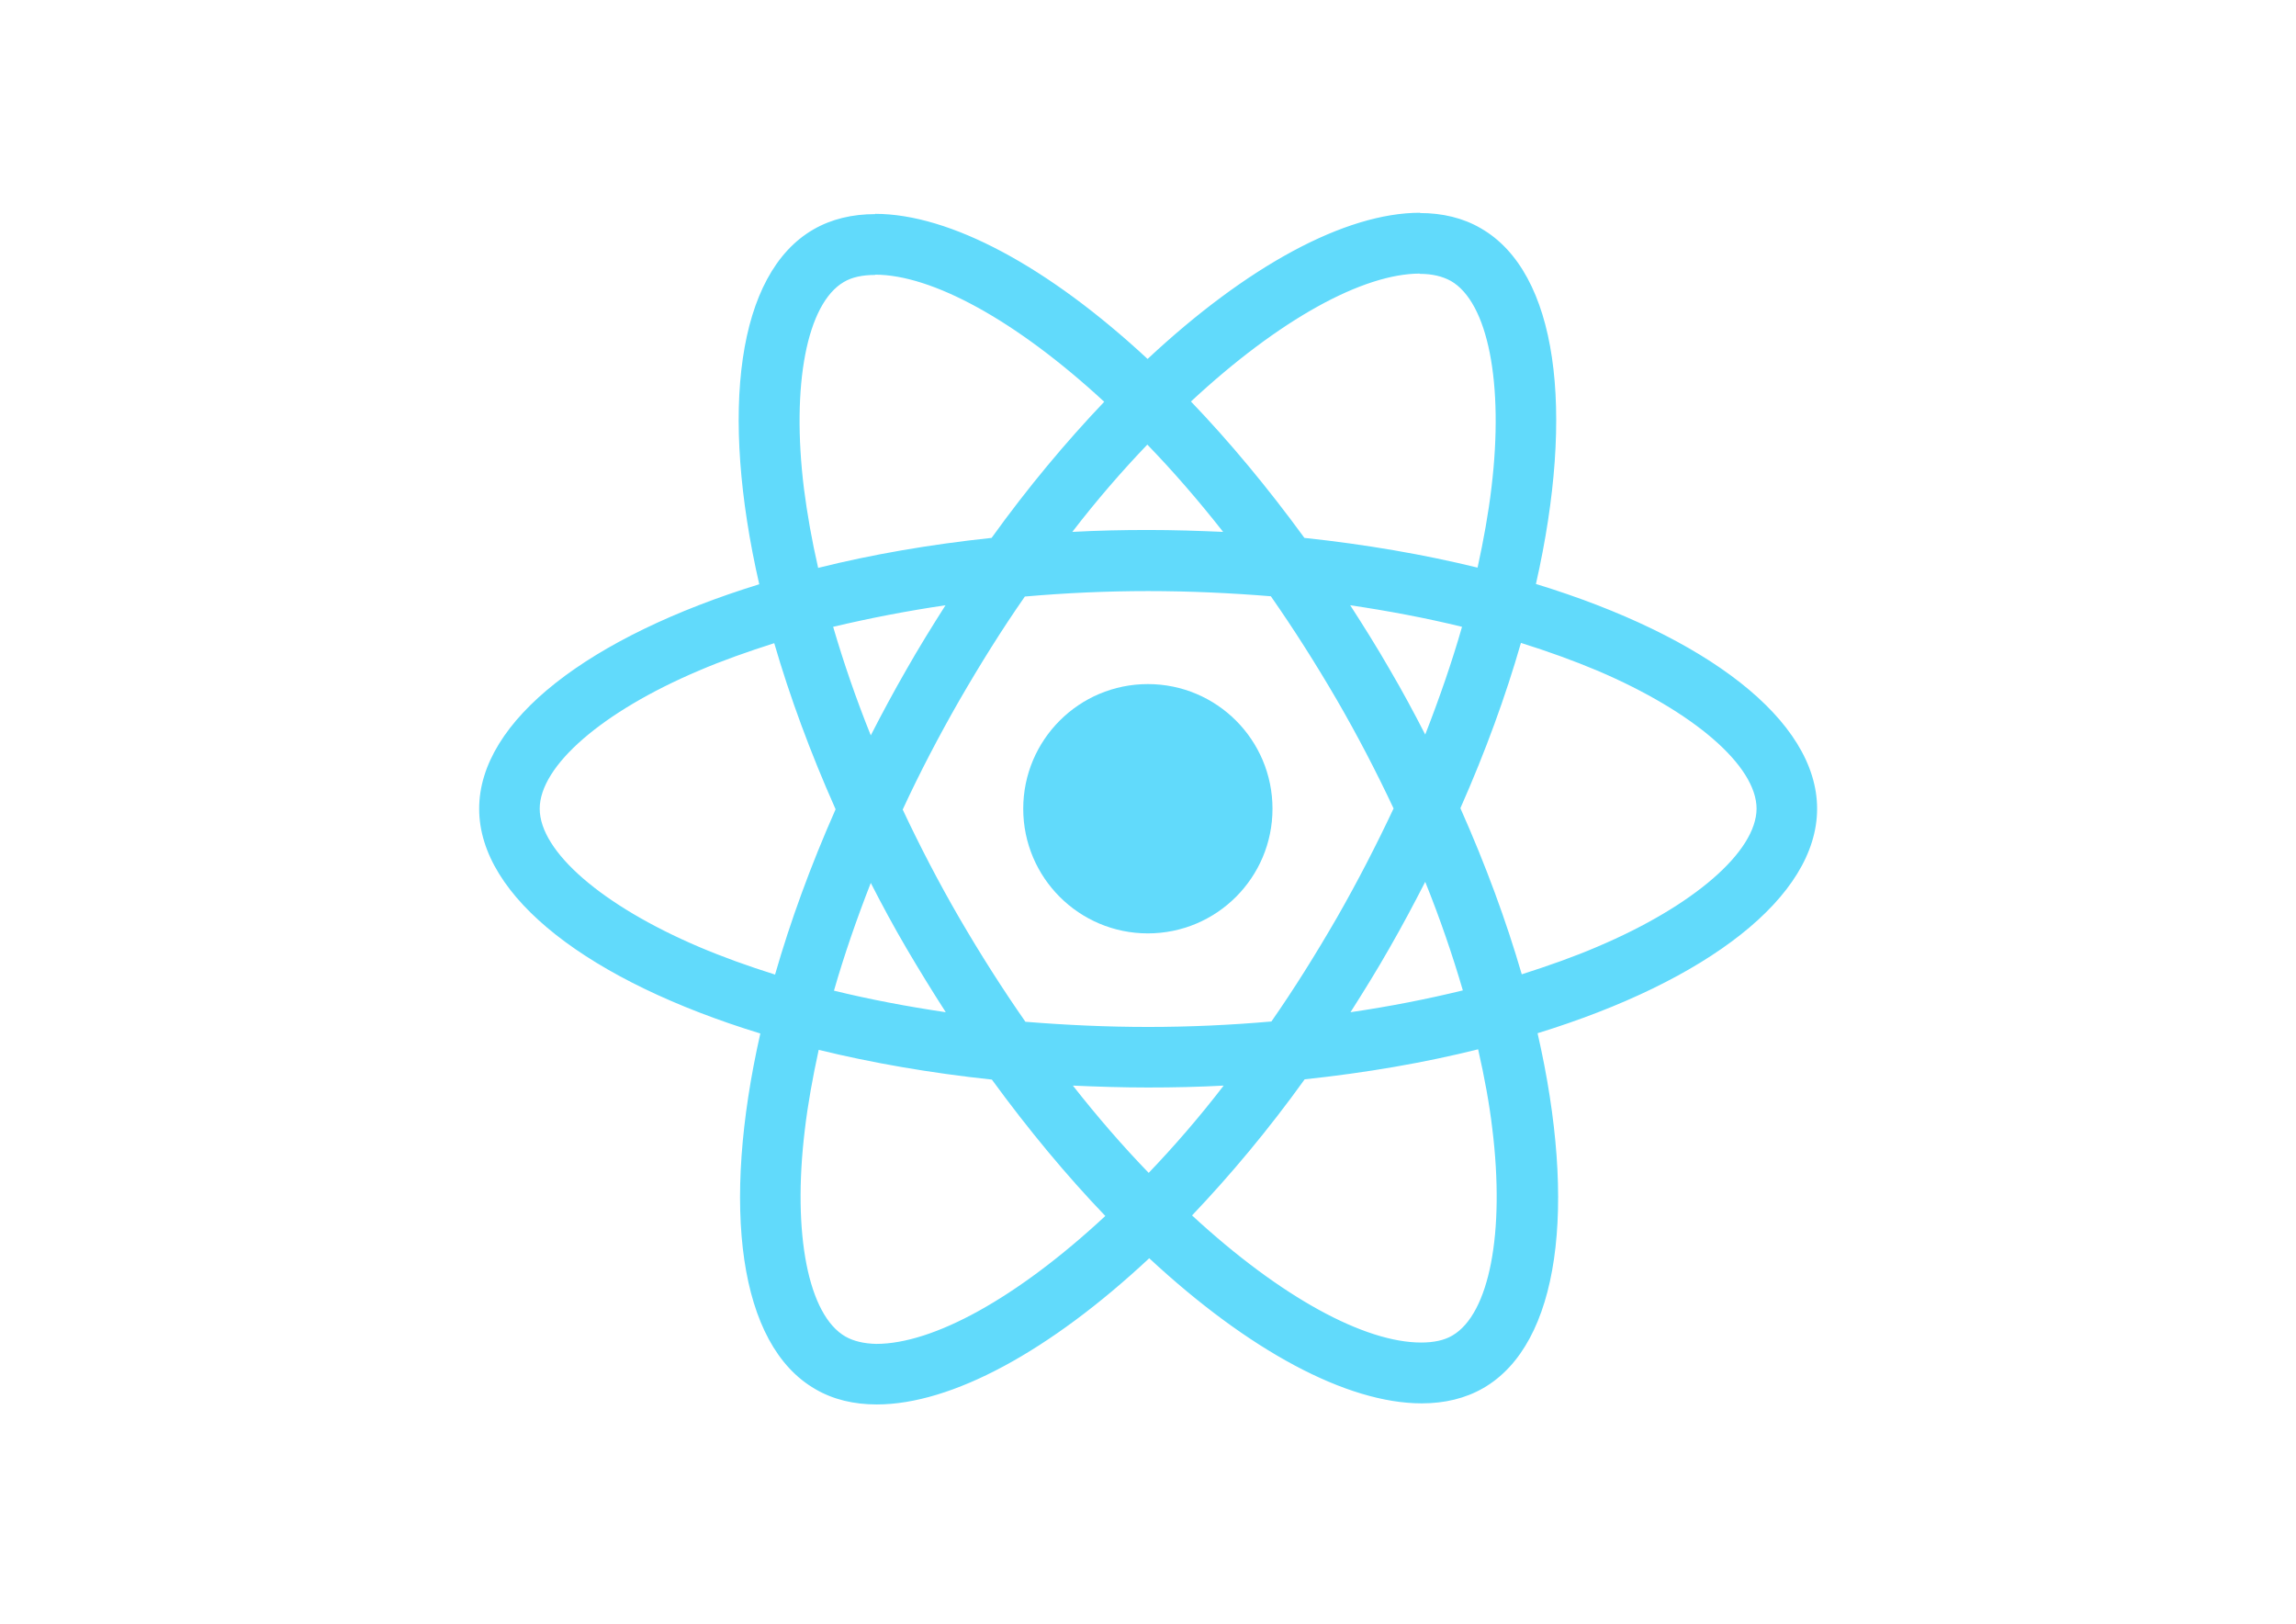
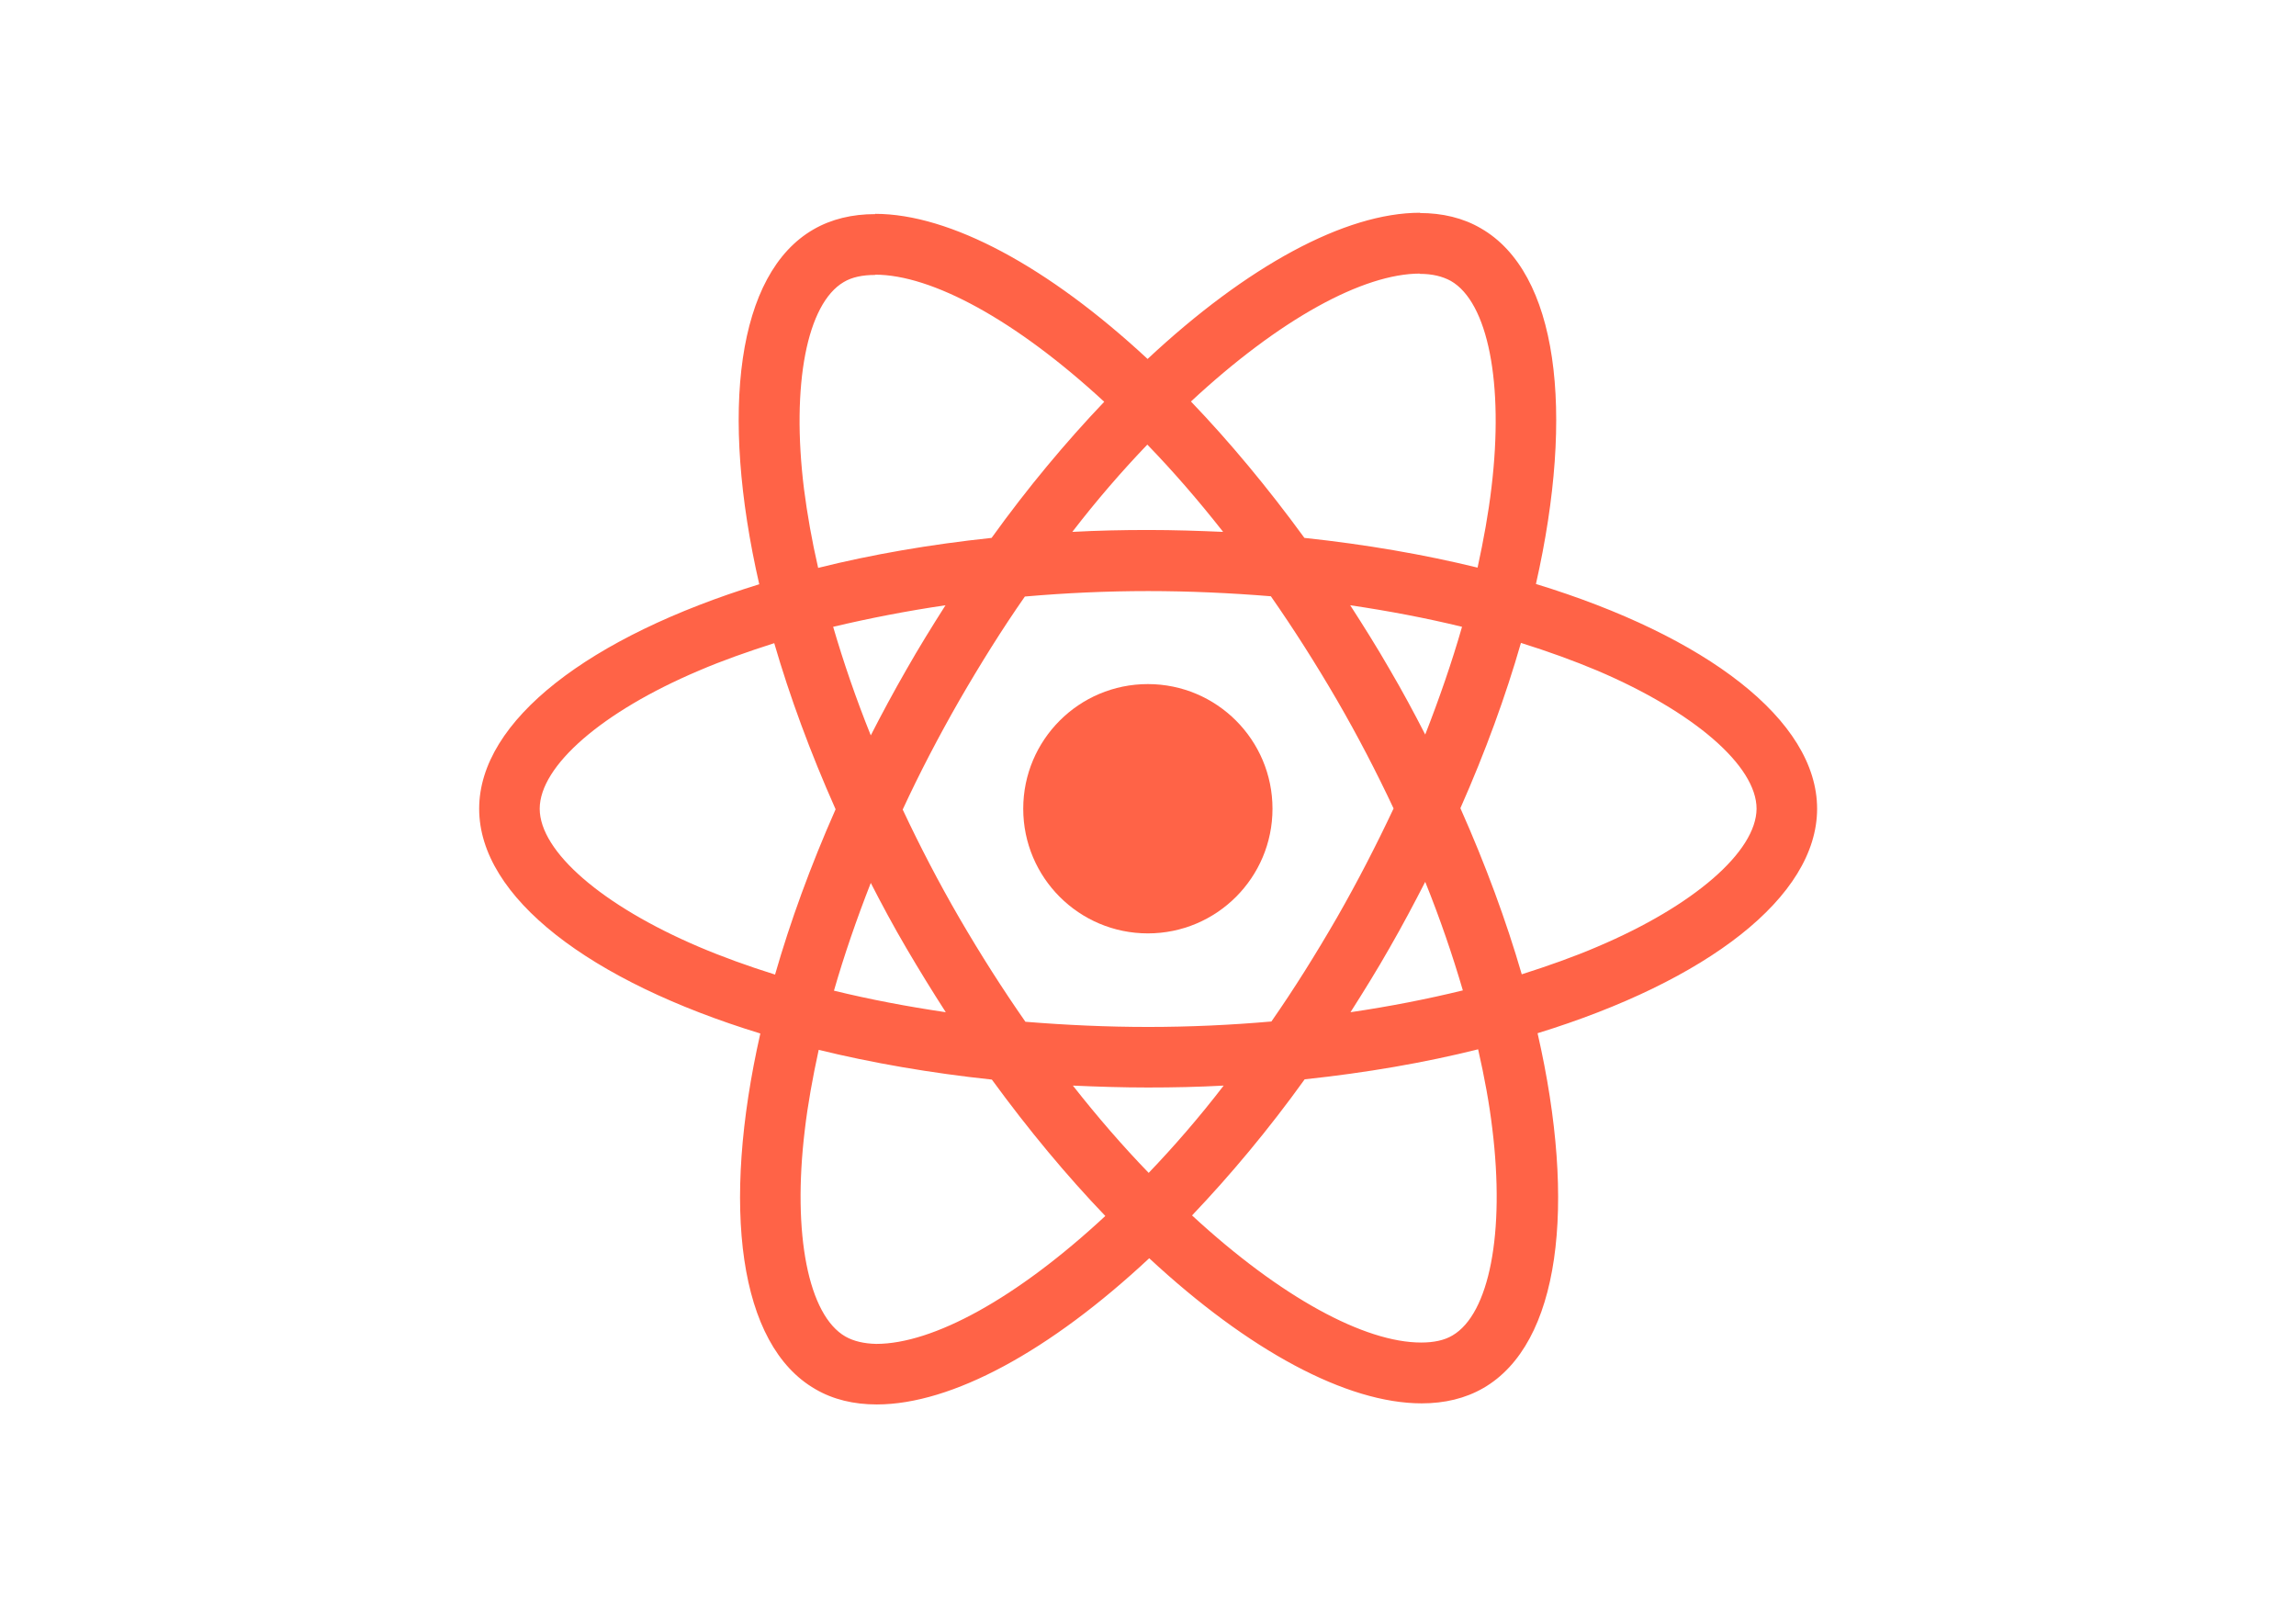
<svg xmlns="http://www.w3.org/2000/svg" viewBox="0 0 841.9 595.3">
-   <g fill="#61DAFB">
+   <g fill="tomato">
    <path d="M666.3 296.5c0-32.5-40.7-63.3-103.1-82.4 14.4-63.6 8-114.2-20.2-130.4-6.5-3.8-14.1-5.6-22.4-5.6v22.3c4.6 0 8.3.9 11.4 2.6 13.6 7.8 19.5 37.5 14.9 75.7-1.1 9.4-2.9 19.3-5.1 29.4-19.6-4.8-41-8.5-63.5-10.9-13.5-18.5-27.5-35.3-41.6-50 32.6-30.3 63.2-46.9 84-46.9V78c-27.5 0-63.5 19.6-99.9 53.6-36.4-33.8-72.4-53.2-99.9-53.2v22.3c20.7 0 51.4 16.5 84 46.6-14 14.7-28 31.4-41.3 49.9-22.6 2.4-44 6.1-63.6 11-2.3-10-4-19.7-5.2-29-4.7-38.2 1.1-67.9 14.6-75.8 3-1.8 6.9-2.6 11.5-2.6V78.5c-8.4 0-16 1.8-22.6 5.6-28.1 16.2-34.4 66.7-19.9 130.1-62.2 19.2-102.7 49.9-102.7 82.3 0 32.5 40.7 63.3 103.1 82.4-14.4 63.6-8 114.2 20.2 130.4 6.5 3.8 14.1 5.6 22.5 5.6 27.5 0 63.5-19.6 99.9-53.6 36.4 33.8 72.4 53.2 99.9 53.2 8.4 0 16-1.8 22.6-5.6 28.1-16.2 34.4-66.7 19.9-130.1 62-19.1 102.5-49.9 102.5-82.3zm-130.2-66.7c-3.7 12.9-8.3 26.2-13.5 39.5-4.1-8-8.4-16-13.1-24-4.6-8-9.5-15.8-14.4-23.4 14.2 2.1 27.9 4.7 41 7.9zm-45.8 106.5c-7.8 13.5-15.8 26.3-24.1 38.2-14.9 1.3-30 2-45.2 2-15.1 0-30.2-.7-45-1.9-8.3-11.9-16.4-24.6-24.2-38-7.6-13.1-14.5-26.4-20.8-39.8 6.2-13.4 13.2-26.8 20.7-39.9 7.8-13.5 15.8-26.3 24.1-38.2 14.9-1.3 30-2 45.2-2 15.1 0 30.2.7 45 1.9 8.3 11.9 16.4 24.6 24.2 38 7.6 13.1 14.5 26.4 20.8 39.8-6.3 13.4-13.2 26.8-20.7 39.9zm32.3-13c5.4 13.4 10 26.8 13.8 39.8-13.1 3.2-26.9 5.9-41.2 8 4.9-7.7 9.8-15.6 14.4-23.7 4.6-8 8.9-16.1 13-24.1zM421.2 430c-9.3-9.6-18.6-20.3-27.8-32 9 .4 18.2.7 27.5.7 9.4 0 18.7-.2 27.8-.7-9 11.7-18.3 22.4-27.5 32zm-74.4-58.9c-14.2-2.1-27.9-4.7-41-7.9 3.7-12.9 8.3-26.2 13.5-39.5 4.1 8 8.4 16 13.1 24 4.7 8 9.5 15.8 14.4 23.4zM420.7 163c9.3 9.6 18.6 20.3 27.8 32-9-.4-18.2-.7-27.5-.7-9.4 0-18.7.2-27.8.7 9-11.7 18.3-22.4 27.5-32zm-74 58.9c-4.9 7.7-9.8 15.6-14.4 23.7-4.6 8-8.9 16-13 24-5.4-13.4-10-26.8-13.8-39.8 13.1-3.1 26.9-5.8 41.2-7.9zm-90.5 125.2c-35.4-15.1-58.3-34.9-58.3-50.6 0-15.7 22.9-35.6 58.3-50.6 8.6-3.7 18-7 27.7-10.1 5.7 19.6 13.2 40 22.5 60.9-9.2 20.8-16.6 41.1-22.2 60.6-9.9-3.1-19.3-6.5-28-10.2zM310 490c-13.6-7.8-19.5-37.5-14.9-75.7 1.1-9.4 2.9-19.3 5.1-29.4 19.6 4.8 41 8.5 63.5 10.9 13.5 18.5 27.5 35.3 41.6 50-32.6 30.3-63.2 46.9-84 46.9-4.5-.1-8.3-1-11.3-2.7zm237.2-76.2c4.7 38.2-1.1 67.9-14.6 75.8-3 1.8-6.9 2.6-11.5 2.6-20.7 0-51.4-16.5-84-46.6 14-14.7 28-31.4 41.3-49.9 22.6-2.4 44-6.1 63.6-11 2.3 10.1 4.1 19.8 5.2 29.1zm38.5-66.7c-8.6 3.7-18 7-27.7 10.1-5.7-19.6-13.2-40-22.5-60.9 9.2-20.8 16.6-41.1 22.2-60.6 9.9 3.1 19.3 6.5 28.1 10.2 35.4 15.1 58.3 34.9 58.3 50.6-.1 15.7-23 35.6-58.4 50.6zM320.8 78.4z" />
    <circle cx="420.9" cy="296.5" r="45.7" />
    <path d="M520.5 78.1z" />
  </g>
</svg>
